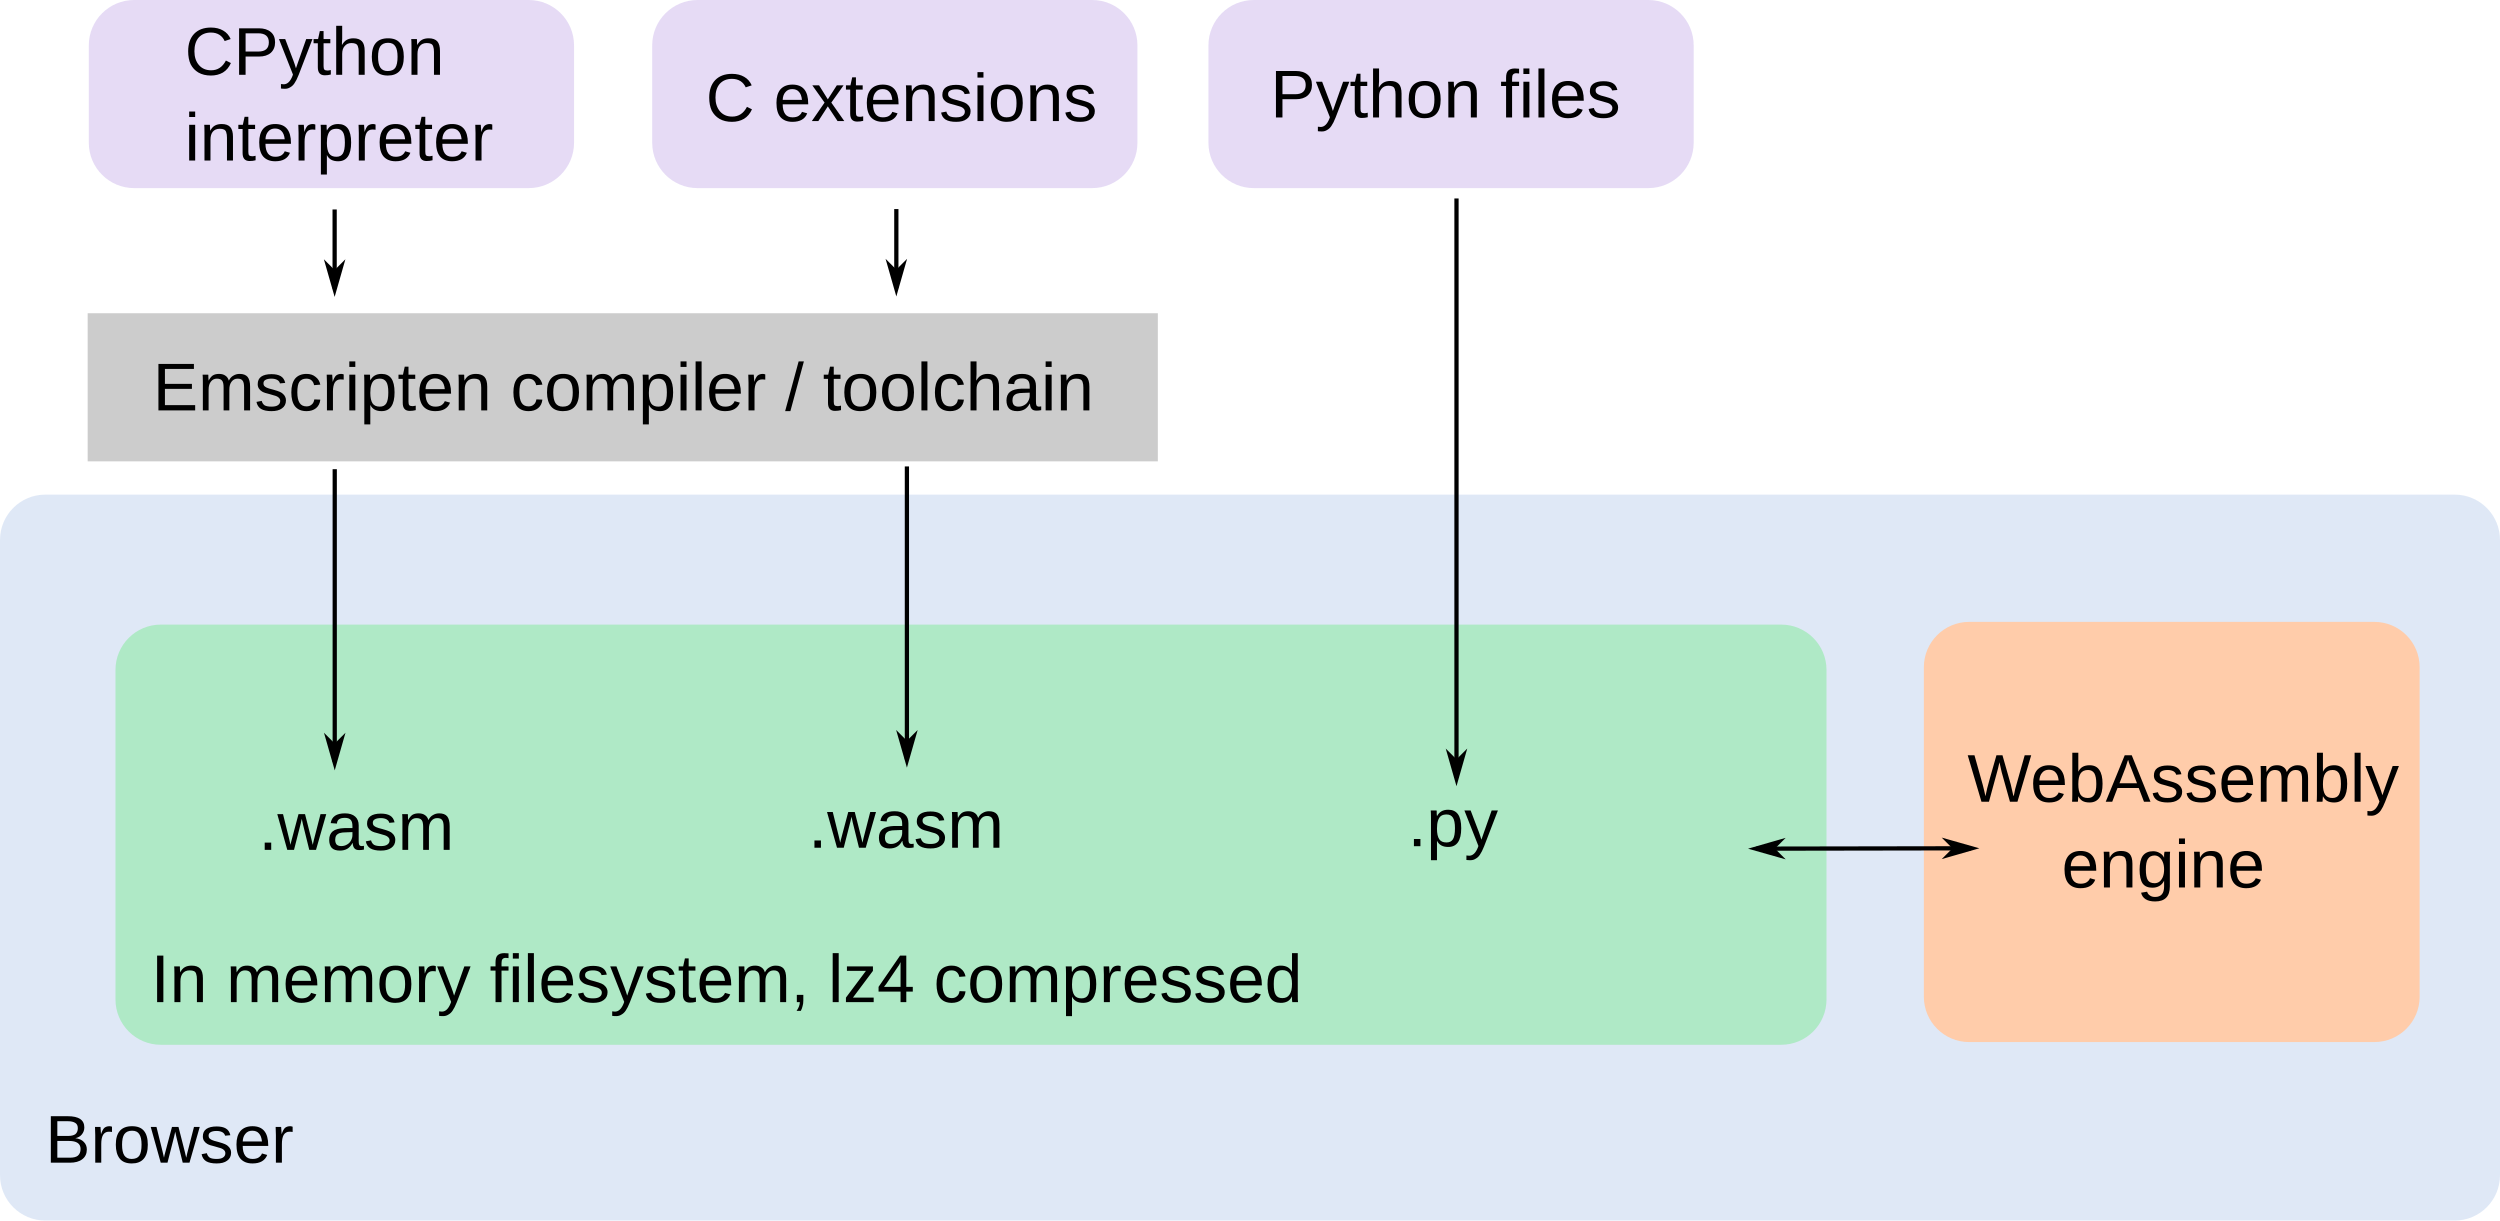
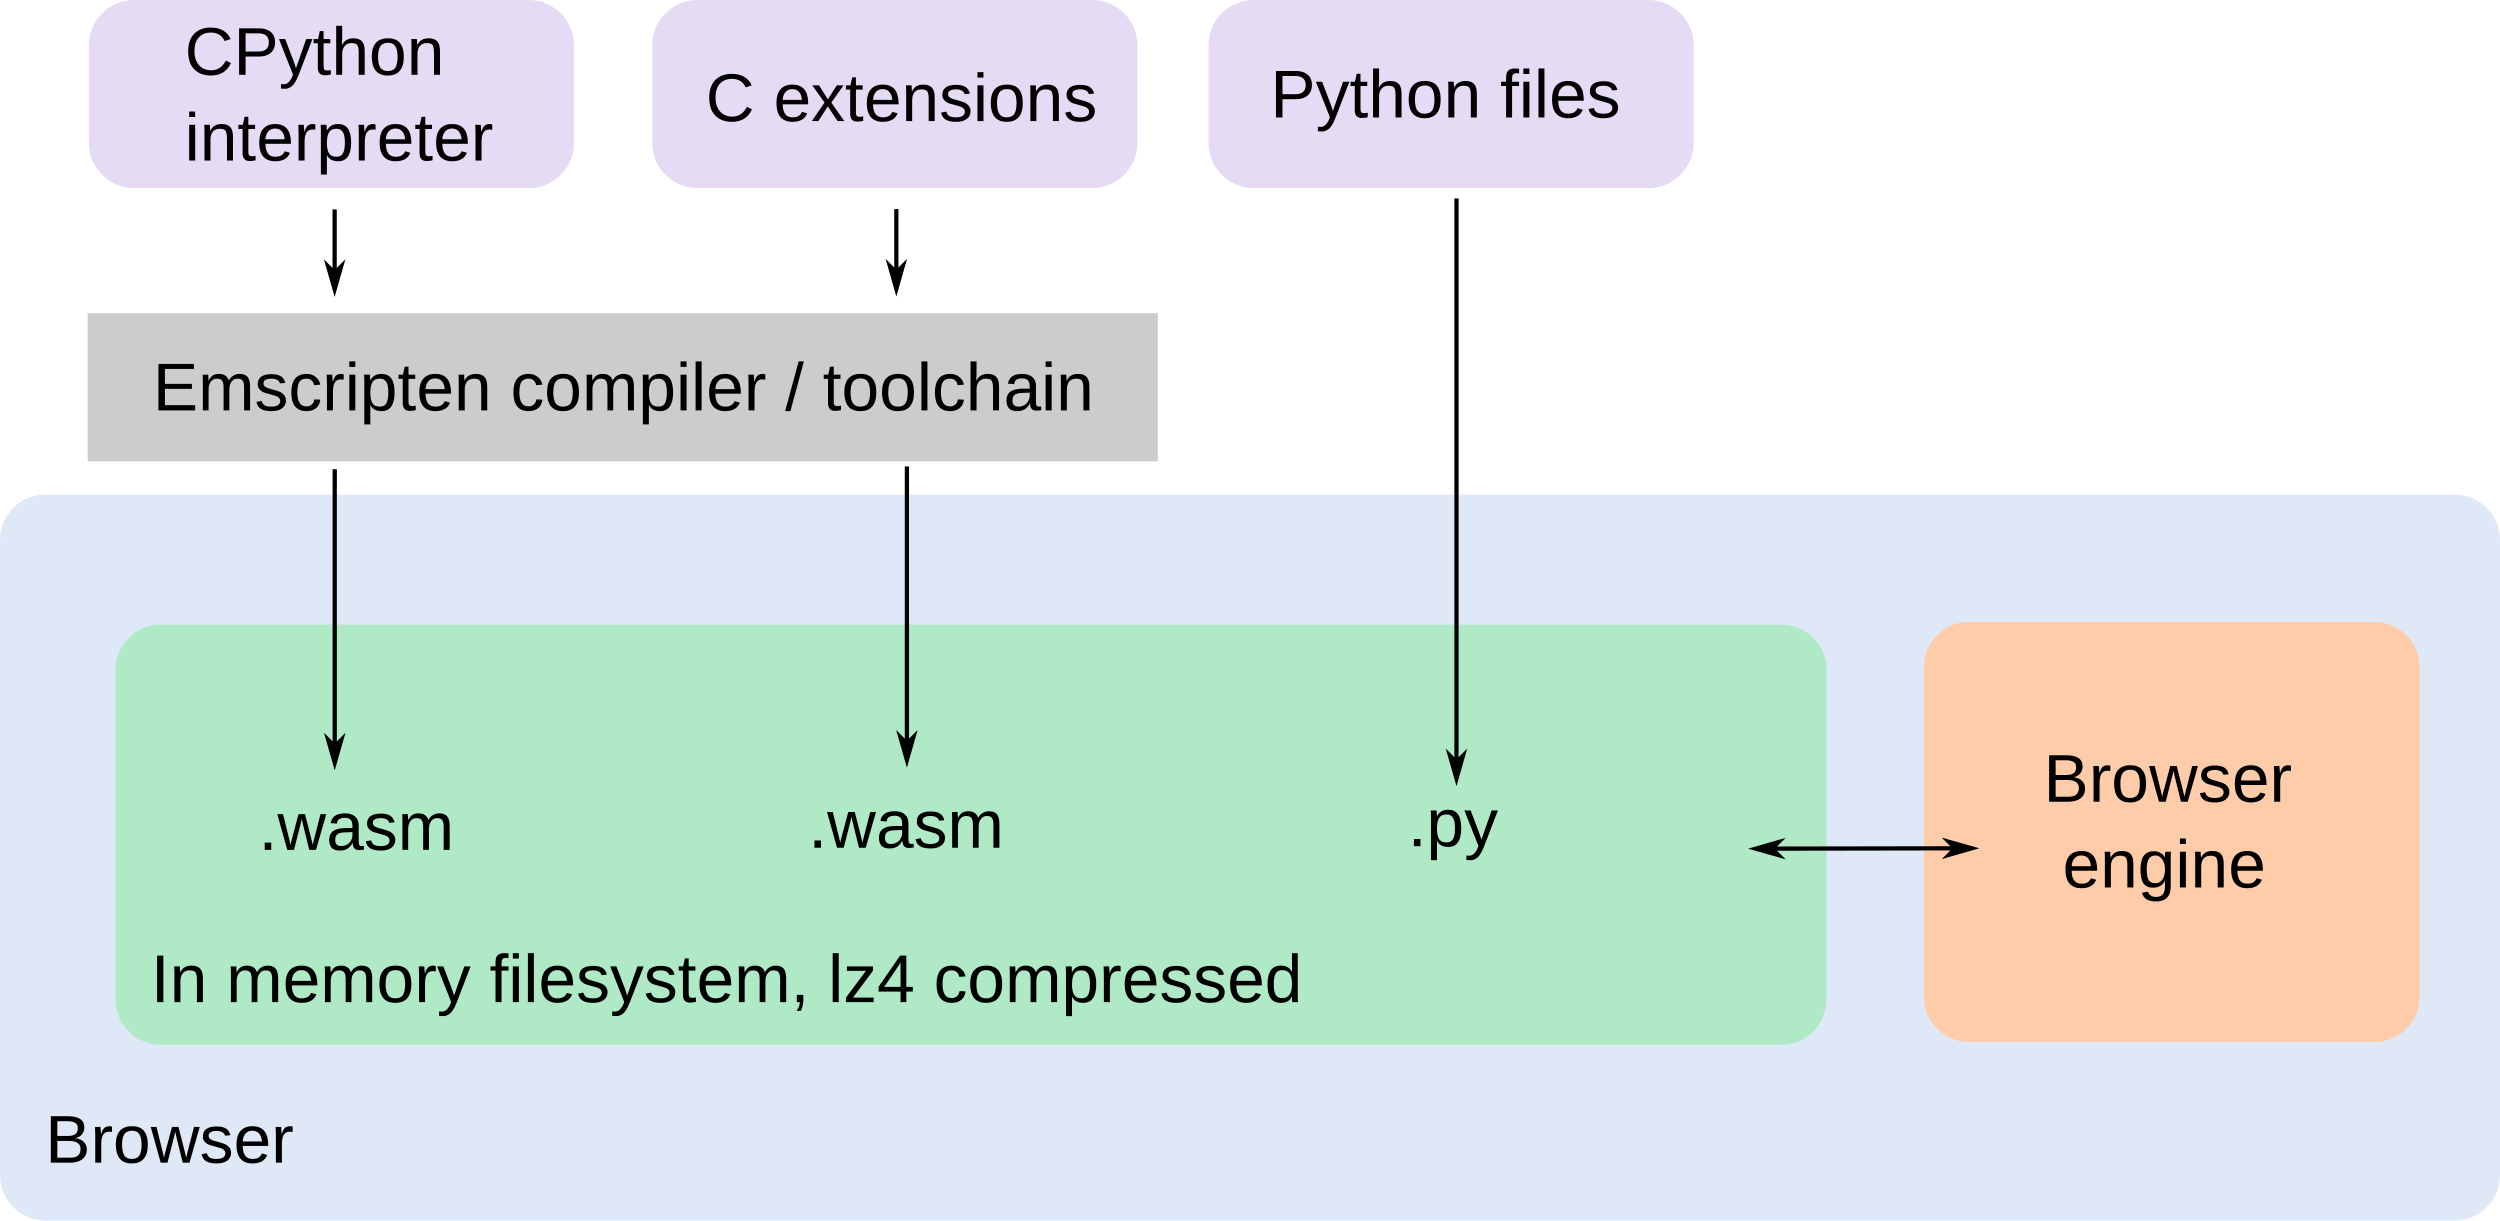
<svg xmlns="http://www.w3.org/2000/svg" width="156.29mm" height="76.305mm" viewBox="0 0 156.29 76.305" version="1.1" id="svg8">
  <defs id="defs2">
    <marker style="overflow:visible" id="marker6407" refX="0" refY="0" orient="auto">
      <path transform="matrix(-0.4,0,0,-0.4,-4,0)" style="fill:#000000;fill-opacity:1;fill-rule:evenodd;stroke:#000000;stroke-width:1pt;stroke-opacity:1" d="M 0,0 5,-5 -12.5,0 5,5 Z" id="path6405" />
    </marker>
    <marker orient="auto" refY="0" refX="0" id="Arrow1Mstart" style="overflow:visible">
      <path id="path4601" d="M 0,0 5,-5 -12.5,0 5,5 Z" style="fill:#000000;fill-opacity:1;fill-rule:evenodd;stroke:#000000;stroke-width:1pt;stroke-opacity:1" transform="matrix(0.4,0,0,0.4,4,0)" />
    </marker>
    <marker orient="auto" refY="0" refX="0" id="Arrow1Mend" style="overflow:visible">
      <path id="path4604" d="M 0,0 5,-5 -12.5,0 5,5 Z" style="fill:#000000;fill-opacity:1;fill-rule:evenodd;stroke:#000000;stroke-width:1pt;stroke-opacity:1" transform="matrix(-0.4,0,0,-0.4,-4,0)" />
    </marker>
    <marker orient="auto" refY="0" refX="0" id="Arrow1Mend-5" style="overflow:visible">
      <path id="path4604-6" d="M 0,0 5,-5 -12.5,0 5,5 Z" style="fill:#000000;fill-opacity:1;fill-rule:evenodd;stroke:#000000;stroke-width:1pt;stroke-opacity:1" transform="matrix(-0.4,0,0,-0.4,-4,0)" />
    </marker>
    <marker orient="auto" refY="0" refX="0" id="Arrow1Mend-0" style="overflow:visible">
      <path id="path4604-9" d="M 0,0 5,-5 -12.5,0 5,5 Z" style="fill:#000000;fill-opacity:1;fill-rule:evenodd;stroke:#000000;stroke-width:1pt;stroke-opacity:1" transform="matrix(-0.4,0,0,-0.4,-4,0)" />
    </marker>
    <marker orient="auto" refY="0" refX="0" id="Arrow1Mend-5-6" style="overflow:visible">
      <path id="path4604-6-0" d="M 0,0 5,-5 -12.5,0 5,5 Z" style="fill:#000000;fill-opacity:1;fill-rule:evenodd;stroke:#000000;stroke-width:1pt;stroke-opacity:1" transform="matrix(-0.4,0,0,-0.4,-4,0)" />
    </marker>
    <marker orient="auto" refY="0" refX="0" id="Arrow1Mend-0-9" style="overflow:visible">
      <path id="path4604-9-2" d="M 0,0 5,-5 -12.5,0 5,5 Z" style="fill:#000000;fill-opacity:1;fill-rule:evenodd;stroke:#000000;stroke-width:1pt;stroke-opacity:1" transform="matrix(-0.4,0,0,-0.4,-4,0)" />
    </marker>
  </defs>
  <g id="layer1" transform="translate(-16.63095,-13.96903)">
    <rect style="opacity:0.2;fill:#5f8dd3;fill-opacity:1;stroke:none;stroke-width:0.465;stroke-miterlimit:4;stroke-dasharray:1.395, 1.395;stroke-dashoffset:0;stroke-opacity:1;paint-order:normal" id="rect4518" width="156.29" height="45.384" x="16.631" y="44.89" ry="2.835" />
    <text xml:space="preserve" style="font-style:normal;font-variant:normal;font-weight:normal;font-stretch:normal;font-size:4.233px;line-height:125%;font-family:Arial;-inkscape-font-specification:Sans;letter-spacing:0px;word-spacing:0px;fill:#000000;fill-opacity:1;stroke:none;stroke-width:0.265px;stroke-linecap:butt;stroke-linejoin:miter;stroke-opacity:1" x="19.466" y="86.656" id="text4522">
      <tspan id="tspan4520" x="19.466" y="86.656" style="stroke-width:0.265px">Browser</tspan>
    </text>
    <rect style="opacity:1;fill:#afe9c6;fill-opacity:1;stroke:none;stroke-width:0.465;stroke-miterlimit:4;stroke-dasharray:1.395, 1.395;stroke-dashoffset:0;stroke-opacity:1;paint-order:normal" id="rect4524" width="106.967" height="26.269" x="23.85" y="53.016" ry="2.835" />
    <text xml:space="preserve" style="font-style:normal;font-variant:normal;font-weight:normal;font-stretch:normal;font-size:4.233px;line-height:125%;font-family:Arial;-inkscape-font-specification:Sans;letter-spacing:0px;word-spacing:0px;fill:#000000;fill-opacity:1;stroke:none;stroke-width:0.265px;stroke-linecap:butt;stroke-linejoin:miter;stroke-opacity:1" x="26.064" y="76.618" id="text4522-3">
      <tspan id="tspan4520-6" x="26.064" y="76.618" style="stroke-width:0.265px">In memory filesystem, lz4 compressed</tspan>
    </text>
    <rect style="opacity:1;fill:#ffccaa;fill-opacity:1;stroke:none;stroke-width:0.465;stroke-miterlimit:4;stroke-dasharray:1.395, 1.395;stroke-dashoffset:0;stroke-opacity:1;paint-order:normal" id="rect4524-7" width="30.994" height="26.269" x="136.903" y="52.846" ry="2.835" />
-     <text xml:space="preserve" style="font-style:normal;font-variant:normal;font-weight:normal;font-stretch:normal;font-size:4.233px;line-height:125%;font-family:Arial;-inkscape-font-specification:Sans;letter-spacing:0px;word-spacing:0px;fill:#000000;fill-opacity:1;stroke:none;stroke-width:0.265px;stroke-linecap:butt;stroke-linejoin:miter;stroke-opacity:1" x="139.628" y="64.09" id="text4522-3-5">
-       <tspan id="tspan4520-6-3" x="139.628" y="64.09" style="stroke-width:0.265px">WebAssembly</tspan>
-       <tspan x="139.628" y="69.45" style="stroke-width:0.265px" id="tspan4577">     engine</tspan>
+     <text xml:space="preserve" style="font-style:normal;font-variant:normal;font-weight:normal;font-stretch:normal;font-size:4.233px;line-height:125%;font-family:Arial;-inkscape-font-specification:Sans;letter-spacing:0px;word-spacing:0px;fill:#000000;fill-opacity:1;stroke:none;stroke-width:0.265px;stroke-linecap:butt;stroke-linejoin:miter;stroke-opacity:1" x="144.39" y="64.09" id="text4522-3-5">
+       <tspan id="tspan4520-6-3" x="144.39" y="64.09" style="stroke-width:0.265px">Browser</tspan>
+       <tspan x="144.39" y="69.45" style="stroke-width:0.265px" id="tspan4577"> engine</tspan>
    </text>
    <rect style="opacity:1;fill:#cccccc;fill-opacity:1;stroke:none;stroke-width:0.465;stroke-miterlimit:4;stroke-dasharray:none;stroke-dashoffset:0;stroke-opacity:1;paint-order:normal" id="rect4579" width="66.902" height="9.26" x="22.112" y="33.551" ry="0" rx="0" />
    <text xml:space="preserve" style="font-style:normal;font-variant:normal;font-weight:normal;font-stretch:normal;font-size:4.233px;line-height:125%;font-family:Arial;-inkscape-font-specification:Sans;letter-spacing:0px;word-spacing:0px;fill:#000000;fill-opacity:1;stroke:none;stroke-width:0.265px;stroke-linecap:butt;stroke-linejoin:miter;stroke-opacity:1" x="26.192" y="39.625" id="text4583">
      <tspan id="tspan4581" x="26.192" y="39.625" style="stroke-width:0.265px">Emscripten compiler / toolchain</tspan>
    </text>
    <rect style="opacity:0.3;fill:#aa87de;fill-opacity:1;stroke:none;stroke-width:0.465;stroke-miterlimit:4;stroke-dasharray:none;stroke-dashoffset:0;stroke-opacity:1;paint-order:normal" id="rect4585" width="30.335" height="11.76" x="22.183" y="13.969" ry="2.835" />
    <text xml:space="preserve" style="font-style:normal;font-variant:normal;font-weight:normal;font-stretch:normal;font-size:4.233px;line-height:125%;font-family:Arial;-inkscape-font-specification:Sans;letter-spacing:0px;word-spacing:0px;fill:#000000;fill-opacity:1;stroke:none;stroke-width:0.265px;stroke-linecap:butt;stroke-linejoin:miter;stroke-opacity:1" x="28.175" y="18.644" id="text4589">
      <tspan id="tspan4587" x="28.175" y="18.644" style="stroke-width:0.265px">CPython</tspan>
      <tspan x="28.175" y="24.004" style="stroke-width:0.265px" id="tspan4591">interpreter</tspan>
    </text>
    <path style="fill:none;fill-rule:evenodd;stroke:#000000;stroke-width:0.265px;stroke-linecap:butt;stroke-linejoin:miter;stroke-opacity:1;marker-end:url(#Arrow1Mend)" d="m 37.551,27.066 c 0,4.944 0,4.944 0,4.944" id="path4593" />
    <path style="fill:none;fill-rule:evenodd;stroke:#000000;stroke-width:0.265px;stroke-linecap:butt;stroke-linejoin:miter;stroke-opacity:1;marker-end:url(#Arrow1Mend-5)" d="M 37.557,43.301 V 61.609" id="path4593-2" />
    <text xml:space="preserve" style="font-style:normal;font-variant:normal;font-weight:normal;font-stretch:normal;font-size:4.233px;line-height:125%;font-family:Arial;-inkscape-font-specification:Sans;letter-spacing:0px;word-spacing:0px;fill:#000000;fill-opacity:1;stroke:none;stroke-width:0.265px;stroke-linecap:butt;stroke-linejoin:miter;stroke-opacity:1" x="32.789" y="67.096" id="text5378">
      <tspan id="tspan5376" x="32.789" y="67.096" style="stroke-width:0.265px">.wasm</tspan>
    </text>
    <rect style="opacity:0.3;fill:#aa87de;fill-opacity:1;stroke:none;stroke-width:0.465;stroke-miterlimit:4;stroke-dasharray:none;stroke-dashoffset:0;stroke-opacity:1;paint-order:normal" id="rect4585-9" width="30.335" height="11.76" x="57.404" y="13.969" ry="2.835" />
    <text xml:space="preserve" style="font-style:normal;font-variant:normal;font-weight:normal;font-stretch:normal;font-size:4.233px;line-height:125%;font-family:Arial;-inkscape-font-specification:Sans;letter-spacing:0px;word-spacing:0px;fill:#000000;fill-opacity:1;stroke:none;stroke-width:0.265px;stroke-linecap:butt;stroke-linejoin:miter;stroke-opacity:1" x="60.75" y="21.54" id="text4589-1">
      <tspan x="60.75" y="21.54" style="stroke-width:0.265px" id="tspan4591-7">C extensions</tspan>
    </text>
    <path style="fill:none;fill-rule:evenodd;stroke:#000000;stroke-width:0.265px;stroke-linecap:butt;stroke-linejoin:miter;stroke-opacity:1;marker-end:url(#Arrow1Mend-0)" d="m 72.666,27.038 c 0,4.944 0,4.944 0,4.944" id="path4593-3" />
    <path style="fill:none;fill-rule:evenodd;stroke:#000000;stroke-width:0.265px;stroke-linecap:butt;stroke-linejoin:miter;stroke-opacity:1;marker-end:url(#Arrow1Mend-5-6)" d="M 73.327,43.129 V 61.437" id="path4593-2-6" />
    <text xml:space="preserve" style="font-style:normal;font-variant:normal;font-weight:normal;font-stretch:normal;font-size:4.233px;line-height:125%;font-family:Arial;-inkscape-font-specification:Sans;letter-spacing:0px;word-spacing:0px;fill:#000000;fill-opacity:1;stroke:none;stroke-width:0.265px;stroke-linecap:butt;stroke-linejoin:miter;stroke-opacity:1" x="67.155" y="66.965" id="text5378-2">
      <tspan id="tspan5376-6" x="67.155" y="66.965" style="stroke-width:0.265px">.wasm</tspan>
    </text>
    <rect style="opacity:0.3;fill:#aa87de;fill-opacity:1;stroke:none;stroke-width:0.465;stroke-miterlimit:4;stroke-dasharray:none;stroke-dashoffset:0;stroke-opacity:1;paint-order:normal" id="rect4585-9-1" width="30.335" height="11.76" x="92.178" y="13.969" ry="2.835" />
    <text xml:space="preserve" style="font-style:normal;font-variant:normal;font-weight:normal;font-stretch:normal;font-size:4.233px;line-height:125%;font-family:Arial;-inkscape-font-specification:Sans;letter-spacing:0px;word-spacing:0px;fill:#000000;fill-opacity:1;stroke:none;stroke-width:0.265px;stroke-linecap:butt;stroke-linejoin:miter;stroke-opacity:1" x="96.053" y="21.314" id="text4589-1-8">
      <tspan x="96.053" y="21.314" style="stroke-width:0.265px" id="tspan4591-7-7">Python files</tspan>
    </text>
    <path style="fill:none;fill-rule:evenodd;stroke:#000000;stroke-width:0.265px;stroke-linecap:butt;stroke-linejoin:miter;stroke-opacity:1;marker-end:url(#Arrow1Mend-0-9)" d="M 107.685,26.376 V 62.598" id="path4593-3-0" />
    <text xml:space="preserve" style="font-style:normal;font-variant:normal;font-weight:normal;font-stretch:normal;font-size:4.233px;line-height:125%;font-family:Arial;-inkscape-font-specification:Sans;letter-spacing:0px;word-spacing:0px;fill:#000000;fill-opacity:1;stroke:none;stroke-width:0.265px;stroke-linecap:butt;stroke-linejoin:miter;stroke-opacity:1" x="104.631" y="66.871" id="text5378-2-2">
      <tspan id="tspan5376-6-3" x="104.631" y="66.871" style="stroke-width:0.265px">.py</tspan>
    </text>
    <path style="fill:none;fill-rule:evenodd;stroke:#000000;stroke-width:0.265px;stroke-linecap:butt;stroke-linejoin:miter;stroke-opacity:1;marker-start:url(#Arrow1Mstart);marker-end:url(#marker6407)" d="m 126.433,67.024 13.418,-0.023" id="path6341" />
  </g>
</svg>
